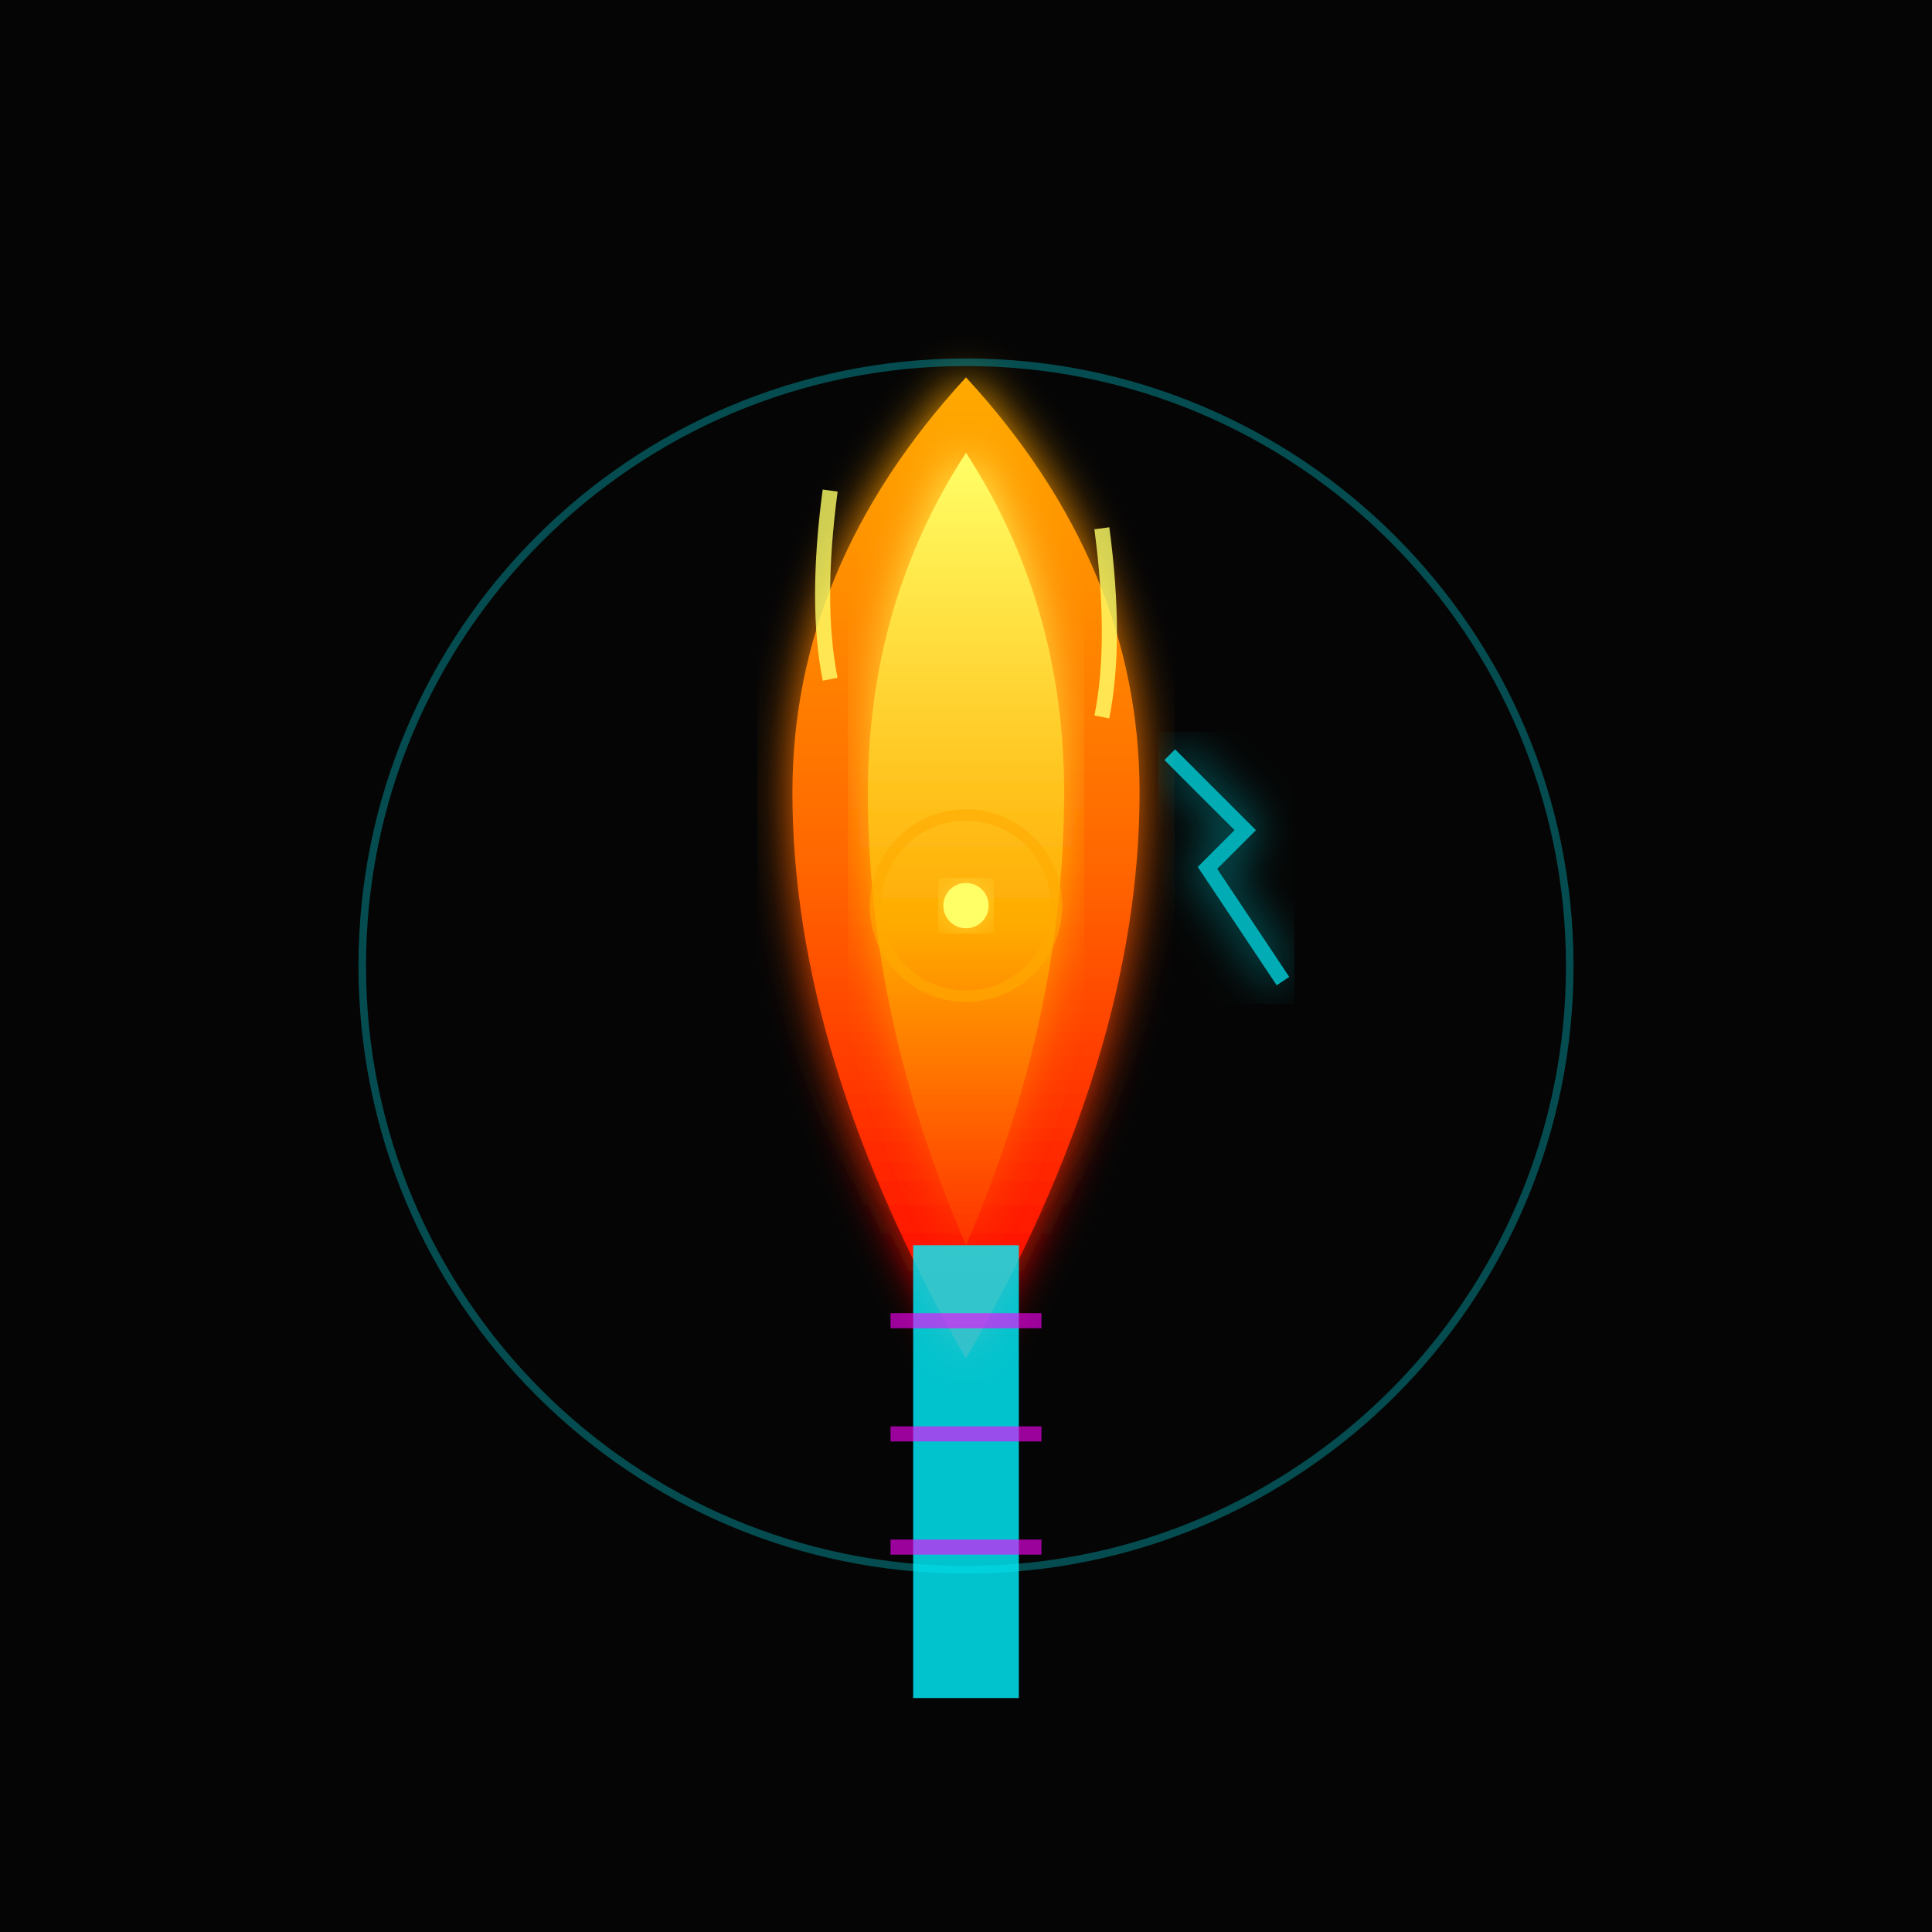
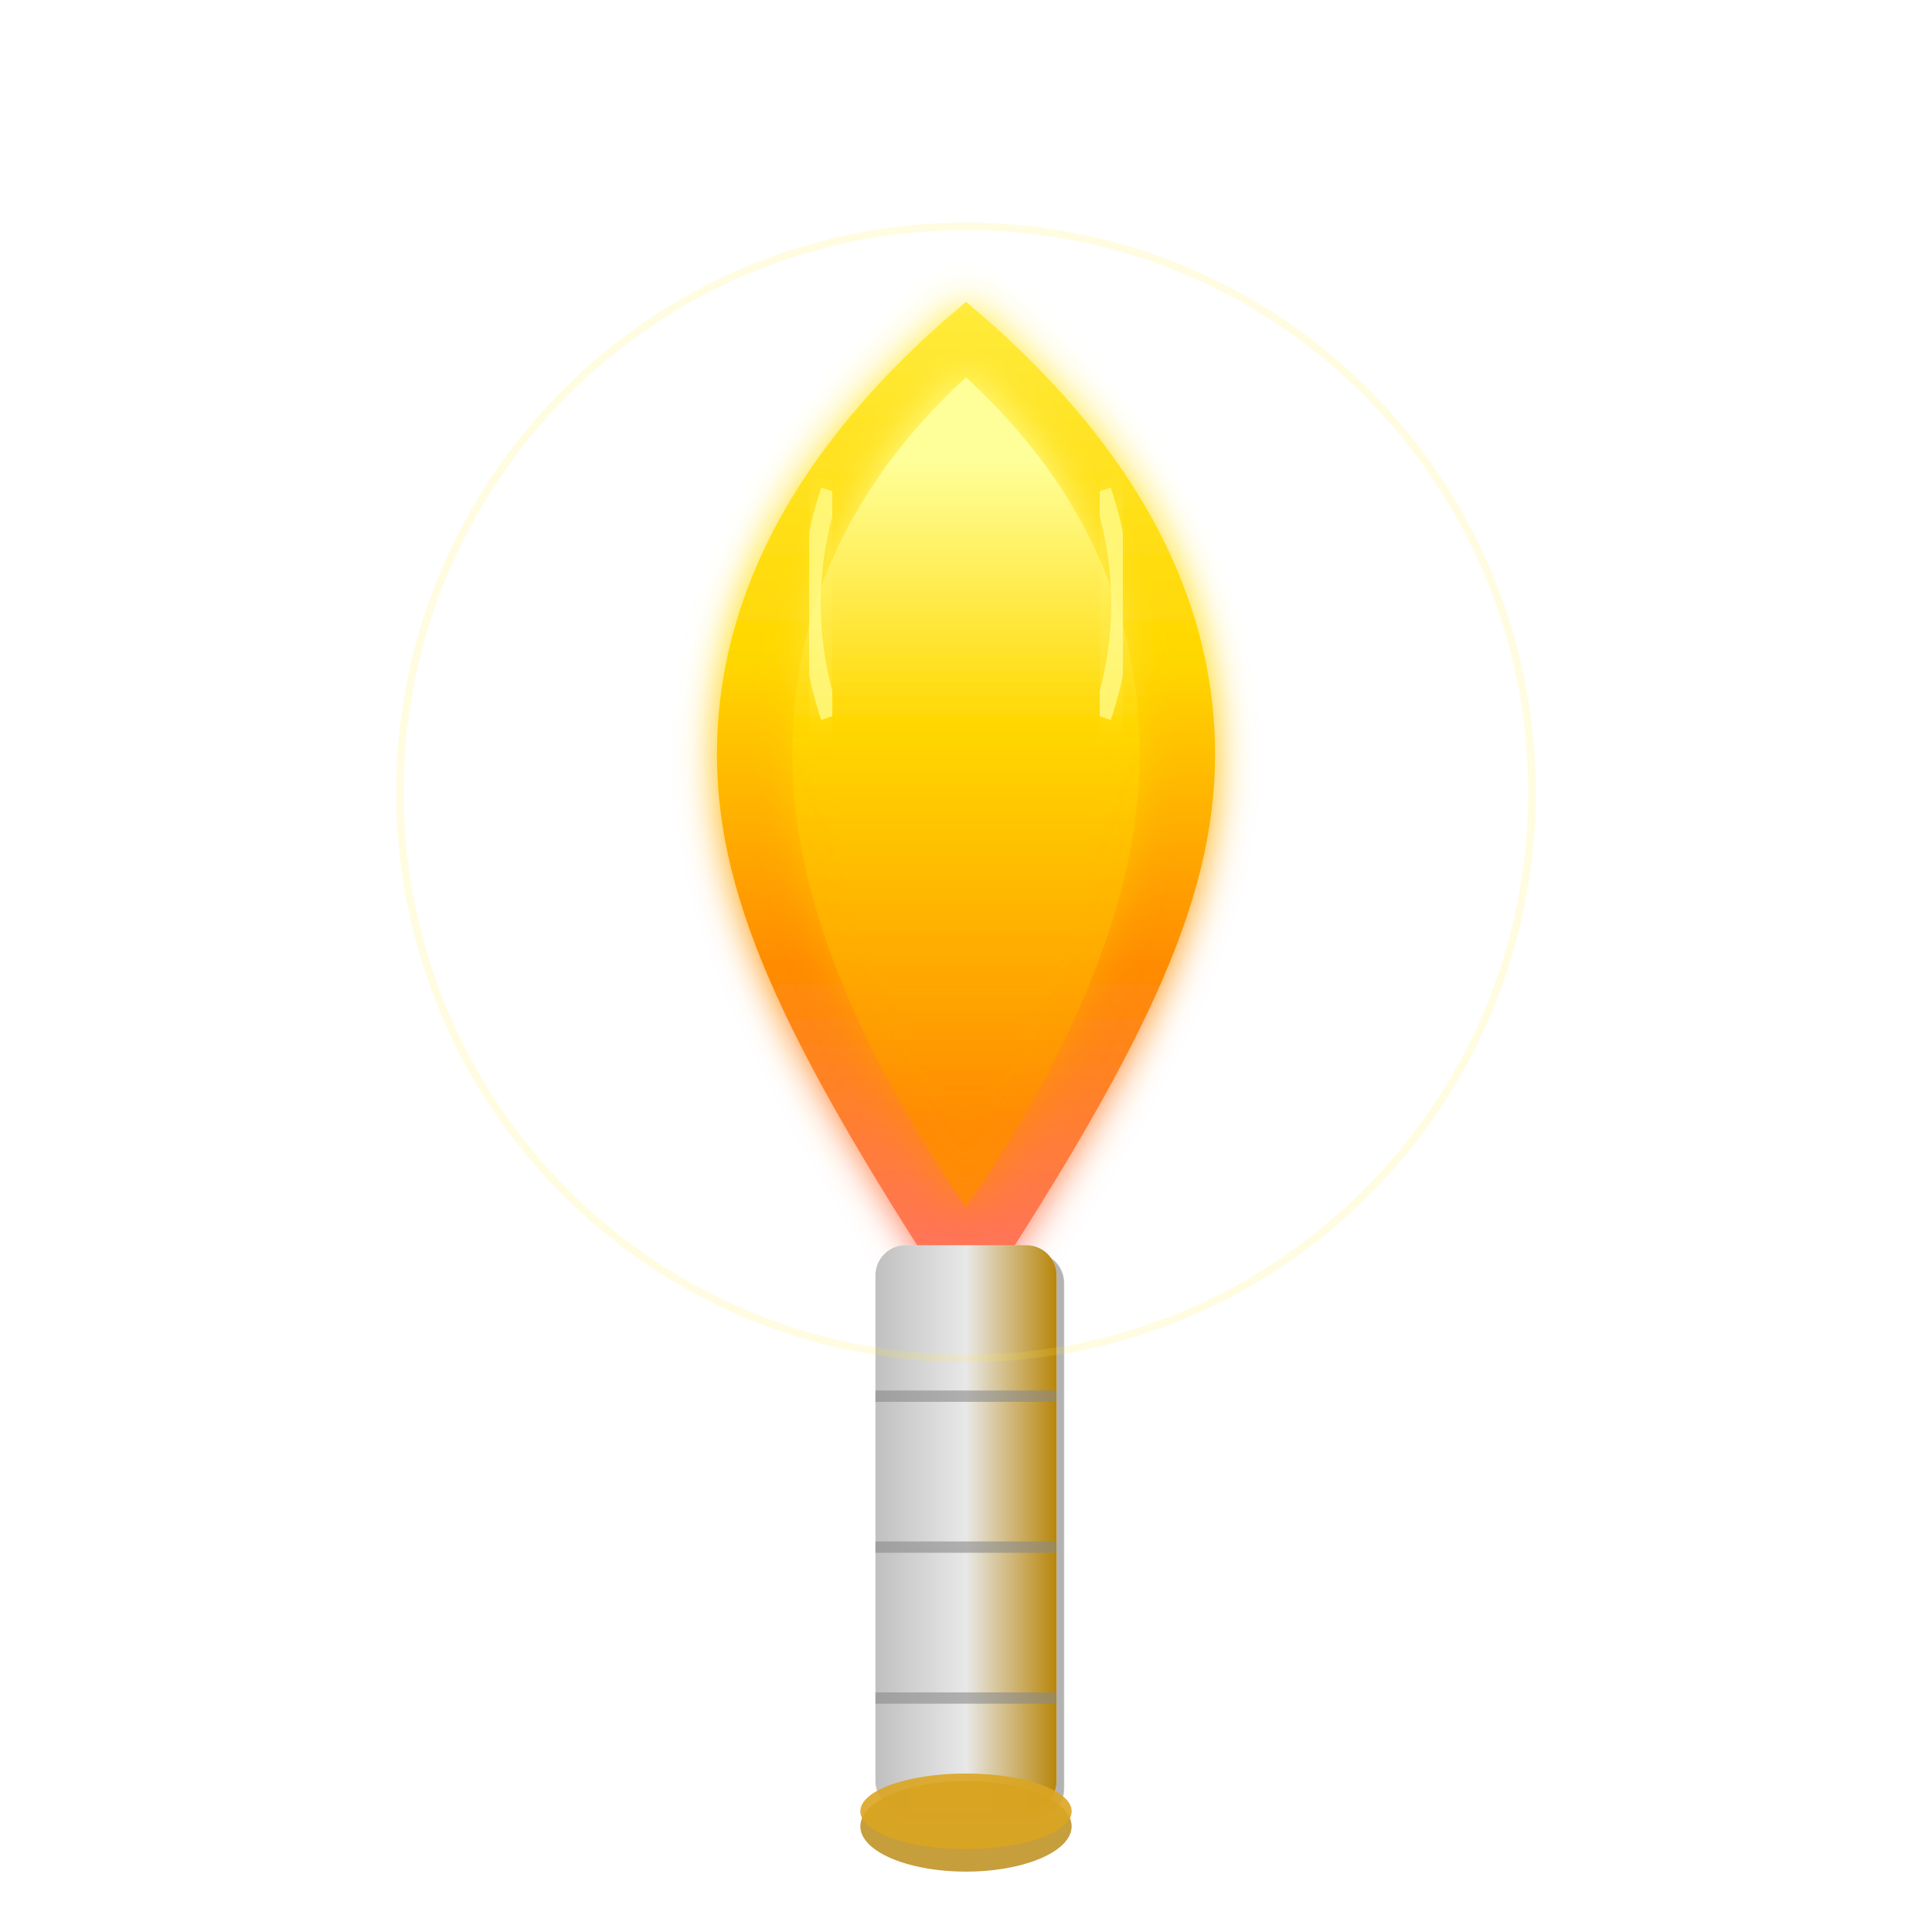
<svg xmlns="http://www.w3.org/2000/svg" viewBox="0 0 256 256" width="256" height="256">
-   <rect width="256" height="256" fill="#050505" />
  <defs>
-     <filter id="fire-glow">
-       <feGaussianBlur stdDeviation="3" result="coloredBlur" />
+     <linearGradient id="flameGradient" x1="50%" y1="0%" x2="50%" y2="100%">
+       <stop offset="0%" style="stop-color:#FFEB3B;stop-opacity:1" />
+       <stop offset="35%" style="stop-color:#FFD700;stop-opacity:1" />
+       <stop offset="65%" style="stop-color:#FF8C00;stop-opacity:1" />
+       <stop offset="100%" style="stop-color:#FF6E6E;stop-opacity:1" />
+     </linearGradient>
+     <linearGradient id="innerFlame" x1="50%" y1="10%" x2="50%" y2="90%">
+       <stop offset="0%" style="stop-color:#FFFF99;stop-opacity:1" />
+       <stop offset="40%" style="stop-color:#FFD700;stop-opacity:1" />
+       <stop offset="100%" style="stop-color:#FF8C00;stop-opacity:0.8" />
+     </linearGradient>
+     <linearGradient id="handleGradient" x1="0%" y1="0%" x2="100%" y2="0%">
+       <stop offset="0%" style="stop-color:#C0C0C0;stop-opacity:1" />
+       <stop offset="50%" style="stop-color:#E8E8E8;stop-opacity:1" />
+       <stop offset="100%" style="stop-color:#B8860B;stop-opacity:1" />
+     </linearGradient>
+     <filter id="flameGlow">
+       <feGaussianBlur stdDeviation="2.5" result="coloredBlur" />
      <feMerge>
        <feMergeNode in="coloredBlur" />
        <feMergeNode in="SourceGraphic" />
      </feMerge>
    </filter>
-     <linearGradient id="fireGradient" x1="0%" y1="0%" x2="0%" y2="100%">
-       <stop offset="0%" style="stop-color:#ffaa00;stop-opacity:1" />
-       <stop offset="50%" style="stop-color:#ff6600;stop-opacity:1" />
-       <stop offset="100%" style="stop-color:#ff0000;stop-opacity:1" />
-     </linearGradient>
-     <linearGradient id="innerFireGradient" x1="0%" y1="0%" x2="0%" y2="100%">
-       <stop offset="0%" style="stop-color:#ffff66;stop-opacity:1" />
-       <stop offset="60%" style="stop-color:#ffaa00;stop-opacity:1" />
-       <stop offset="100%" style="stop-color:#ff3300;stop-opacity:1" />
-     </linearGradient>
+     <filter id="handleShadow">
+       <feOffset dx="1" dy="1" result="offsetblur" />
+       <feFlood flood-color="#000000" flood-opacity="0.3" result="offsetcolor" />
+       <feComposite in="offsetcolor" in2="offsetblur" operator="in" result="offsetblur" />
+       <feMerge>
+         <feMergeNode in="offsetblur" />
+         <feMergeNode in="SourceGraphic" />
+       </feMerge>
+     </filter>
  </defs>
-   <path d="M 128 50 Q 105 75 105 105 Q 105 140 128 180 Q 151 140 151 105 Q 151 75 128 50 Z" fill="url(#fireGradient)" filter="url(#fire-glow)" />
-   <path d="M 128 60 Q 115 80 115 105 Q 115 135 128 165 Q 141 135 141 105 Q 141 80 128 60 Z" fill="url(#innerFireGradient)" filter="url(#fire-glow)" />
-   <rect x="121" y="165" width="14" height="60" fill="#00f3ff" opacity="0.8" />
-   <line x1="118" y1="175" x2="138" y2="175" stroke="#ff00ff" stroke-width="2" opacity="0.6" />
-   <line x1="118" y1="190" x2="138" y2="190" stroke="#ff00ff" stroke-width="2" opacity="0.6" />
-   <line x1="118" y1="205" x2="138" y2="205" stroke="#ff00ff" stroke-width="2" opacity="0.6" />
-   <path d="M 110 65 Q 108 80 110 90" stroke="#ffff66" stroke-width="2" fill="none" opacity="0.8" />
-   <path d="M 146 70 Q 148 85 146 95" stroke="#ffff66" stroke-width="2" fill="none" opacity="0.8" />
-   <path d="M 155 100 L 165 110 L 160 115 L 170 130" stroke="#00f3ff" stroke-width="2" fill="none" opacity="0.7" filter="url(#fire-glow)" />
-   <circle cx="128" cy="120" r="12" fill="none" stroke="#ffaa00" stroke-width="1.5" opacity="0.6" />
-   <circle cx="128" cy="120" r="3" fill="#ffff66" filter="url(#fire-glow)" />
-   <circle cx="128" cy="128" r="80" fill="none" stroke="#00f3ff" stroke-width="1" opacity="0.3" />
+   <path d="M 128 40             C 110 55 95 75 95 100             C 95 120 105 140 128 175             C 151 140 161 120 161 100             C 161 75 146 55 128 40 Z" fill="url(#flameGradient)" filter="url(#flameGlow)" />
+   <path d="M 128 50             C 115 62 105 78 105 100             C 105 118 113 138 128 160             C 143 138 151 118 151 100             C 151 78 141 62 128 50 Z" fill="url(#innerFlame)" filter="url(#flameGlow)" />
+   <rect x="116" y="165" width="24" height="75" rx="4" ry="4" fill="url(#handleGradient)" filter="url(#handleShadow)" />
+   <line x1="116" y1="185" x2="140" y2="185" stroke="#888888" stroke-width="1.5" opacity="0.6" />
+   <line x1="116" y1="205" x2="140" y2="205" stroke="#888888" stroke-width="1.5" opacity="0.6" />
+   <line x1="116" y1="225" x2="140" y2="225" stroke="#888888" stroke-width="1.5" opacity="0.6" />
+   <ellipse cx="128" cy="242" rx="14" ry="6" fill="#B8860B" opacity="0.8" />
+   <ellipse cx="128" cy="240" rx="14" ry="5" fill="#DAA520" opacity="0.9" />
+   <path d="M 110 65 Q 105 80 110 95" stroke="#FFFF99" stroke-width="2.5" fill="none" opacity="0.7" filter="url(#flameGlow)" />
+   <path d="M 146 65 Q 151 80 146 95" stroke="#FFFF99" stroke-width="2.5" fill="none" opacity="0.7" filter="url(#flameGlow)" />
+   <circle cx="128" cy="105" r="75" fill="none" stroke="#FFEB3B" stroke-width="1" opacity="0.15" />
</svg>
